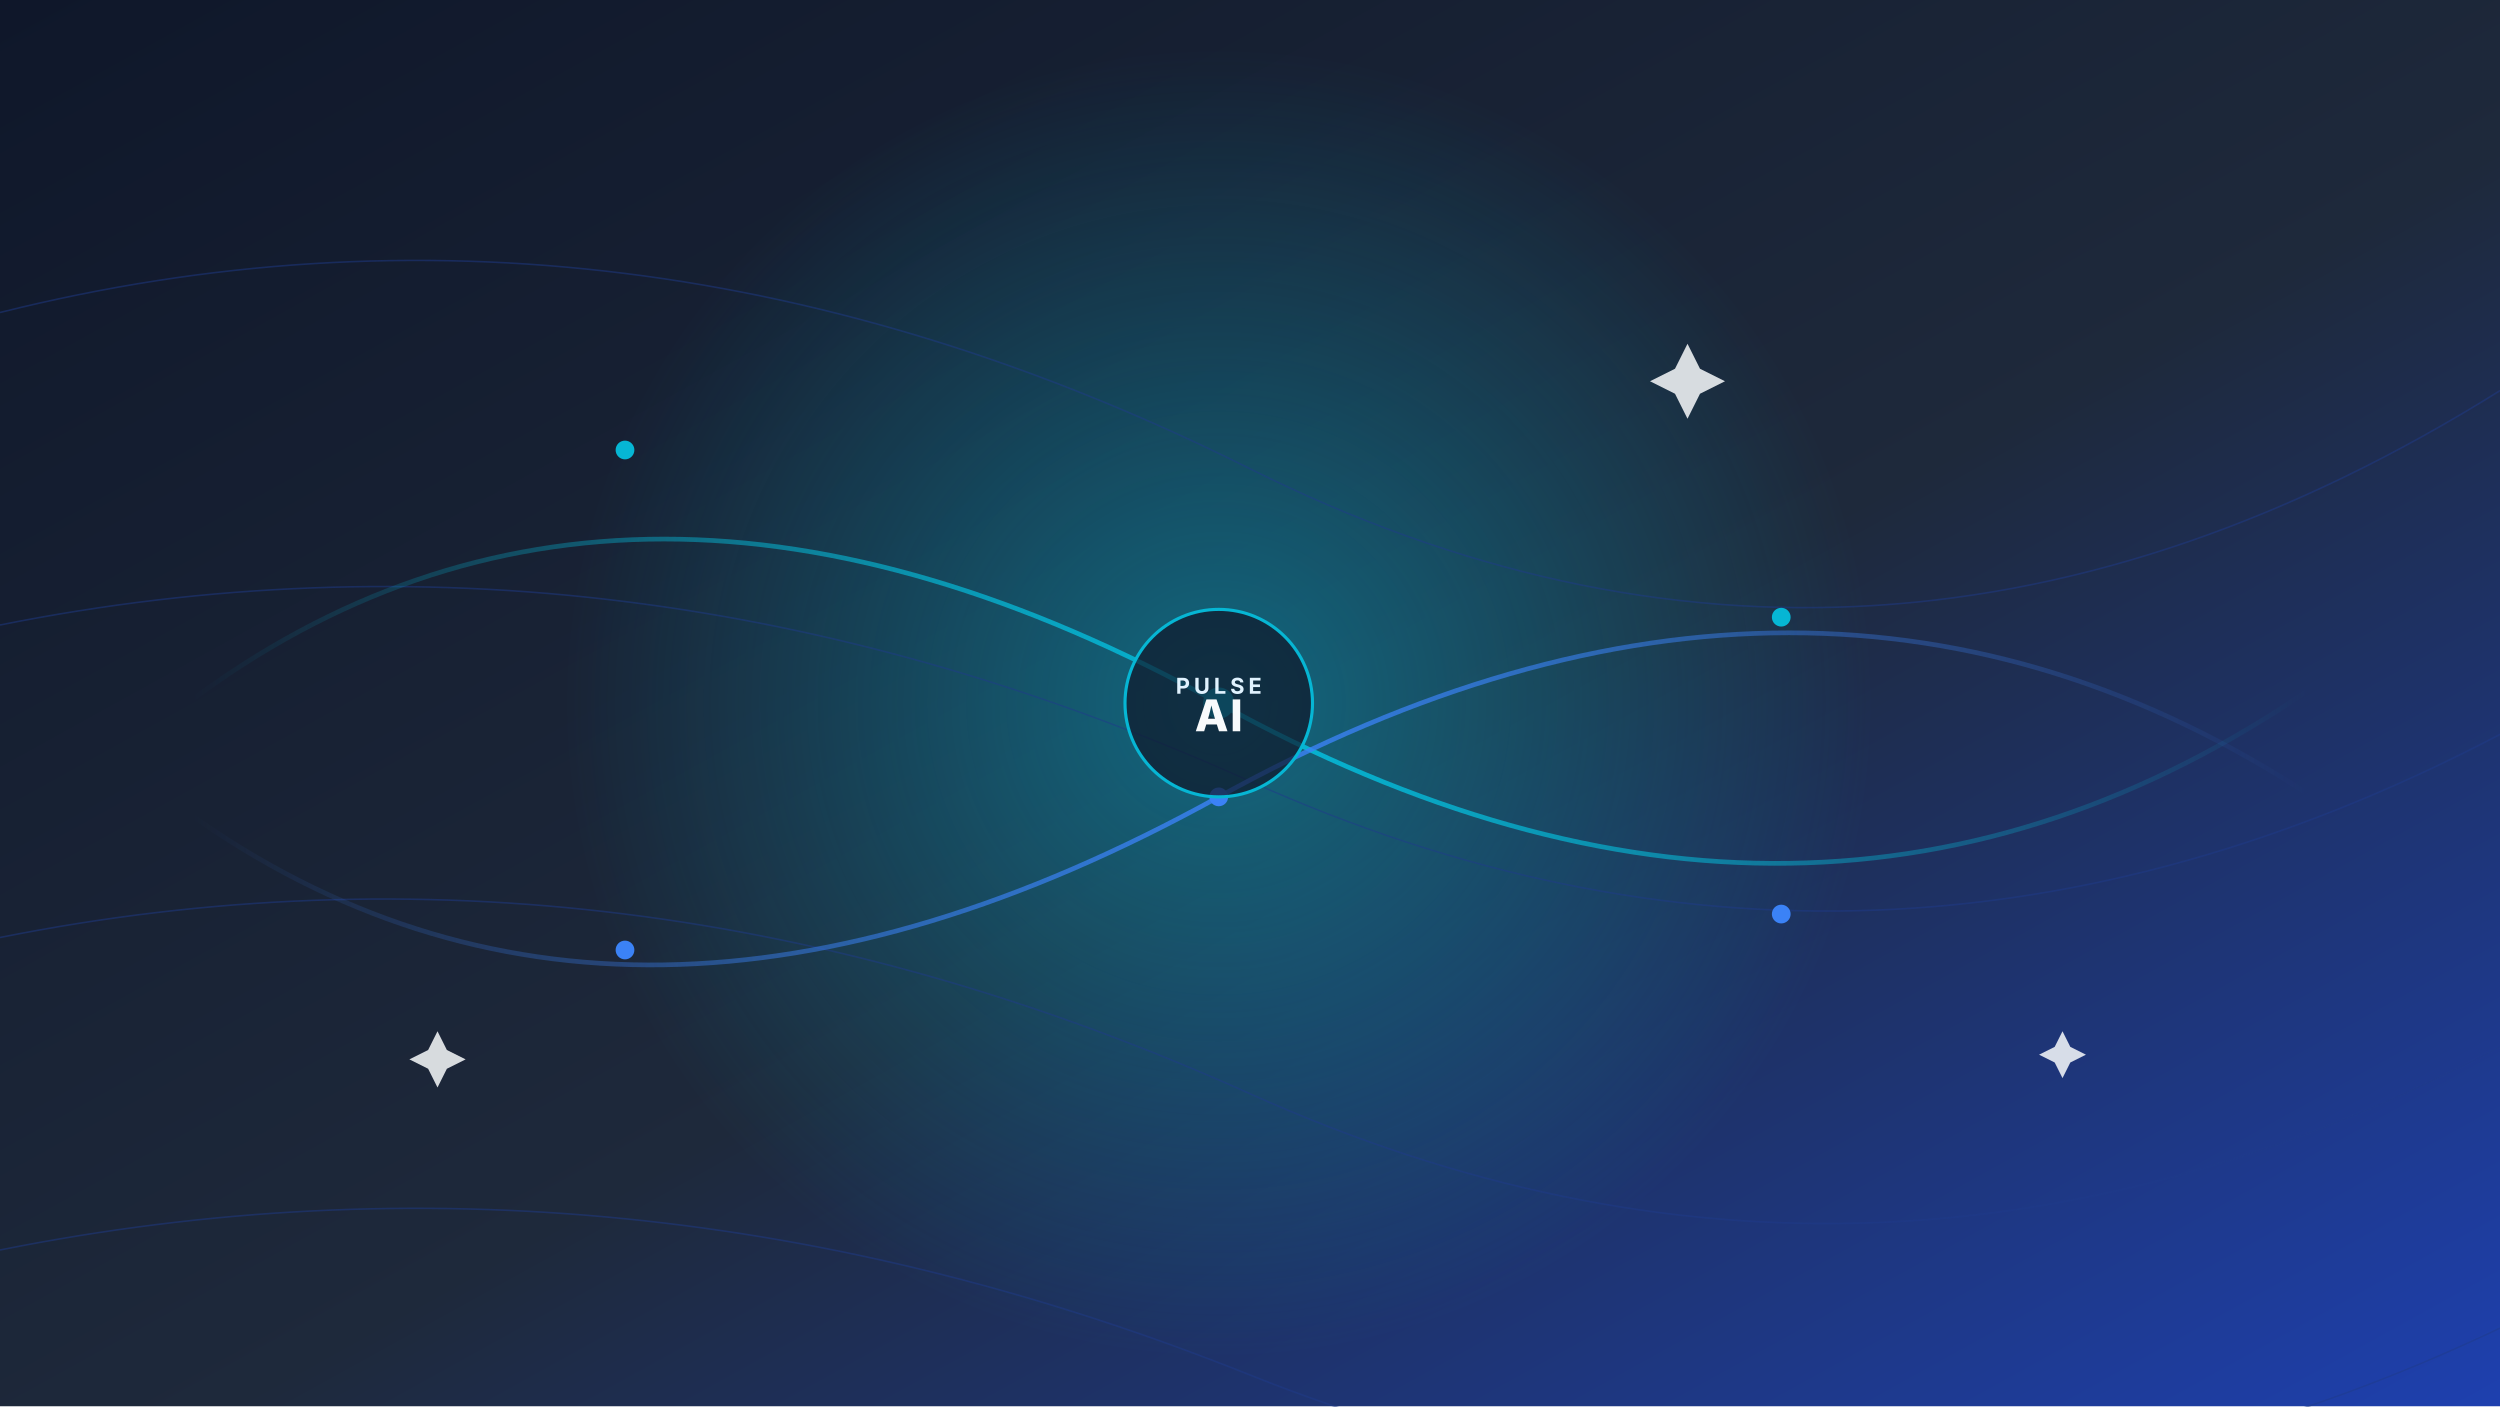
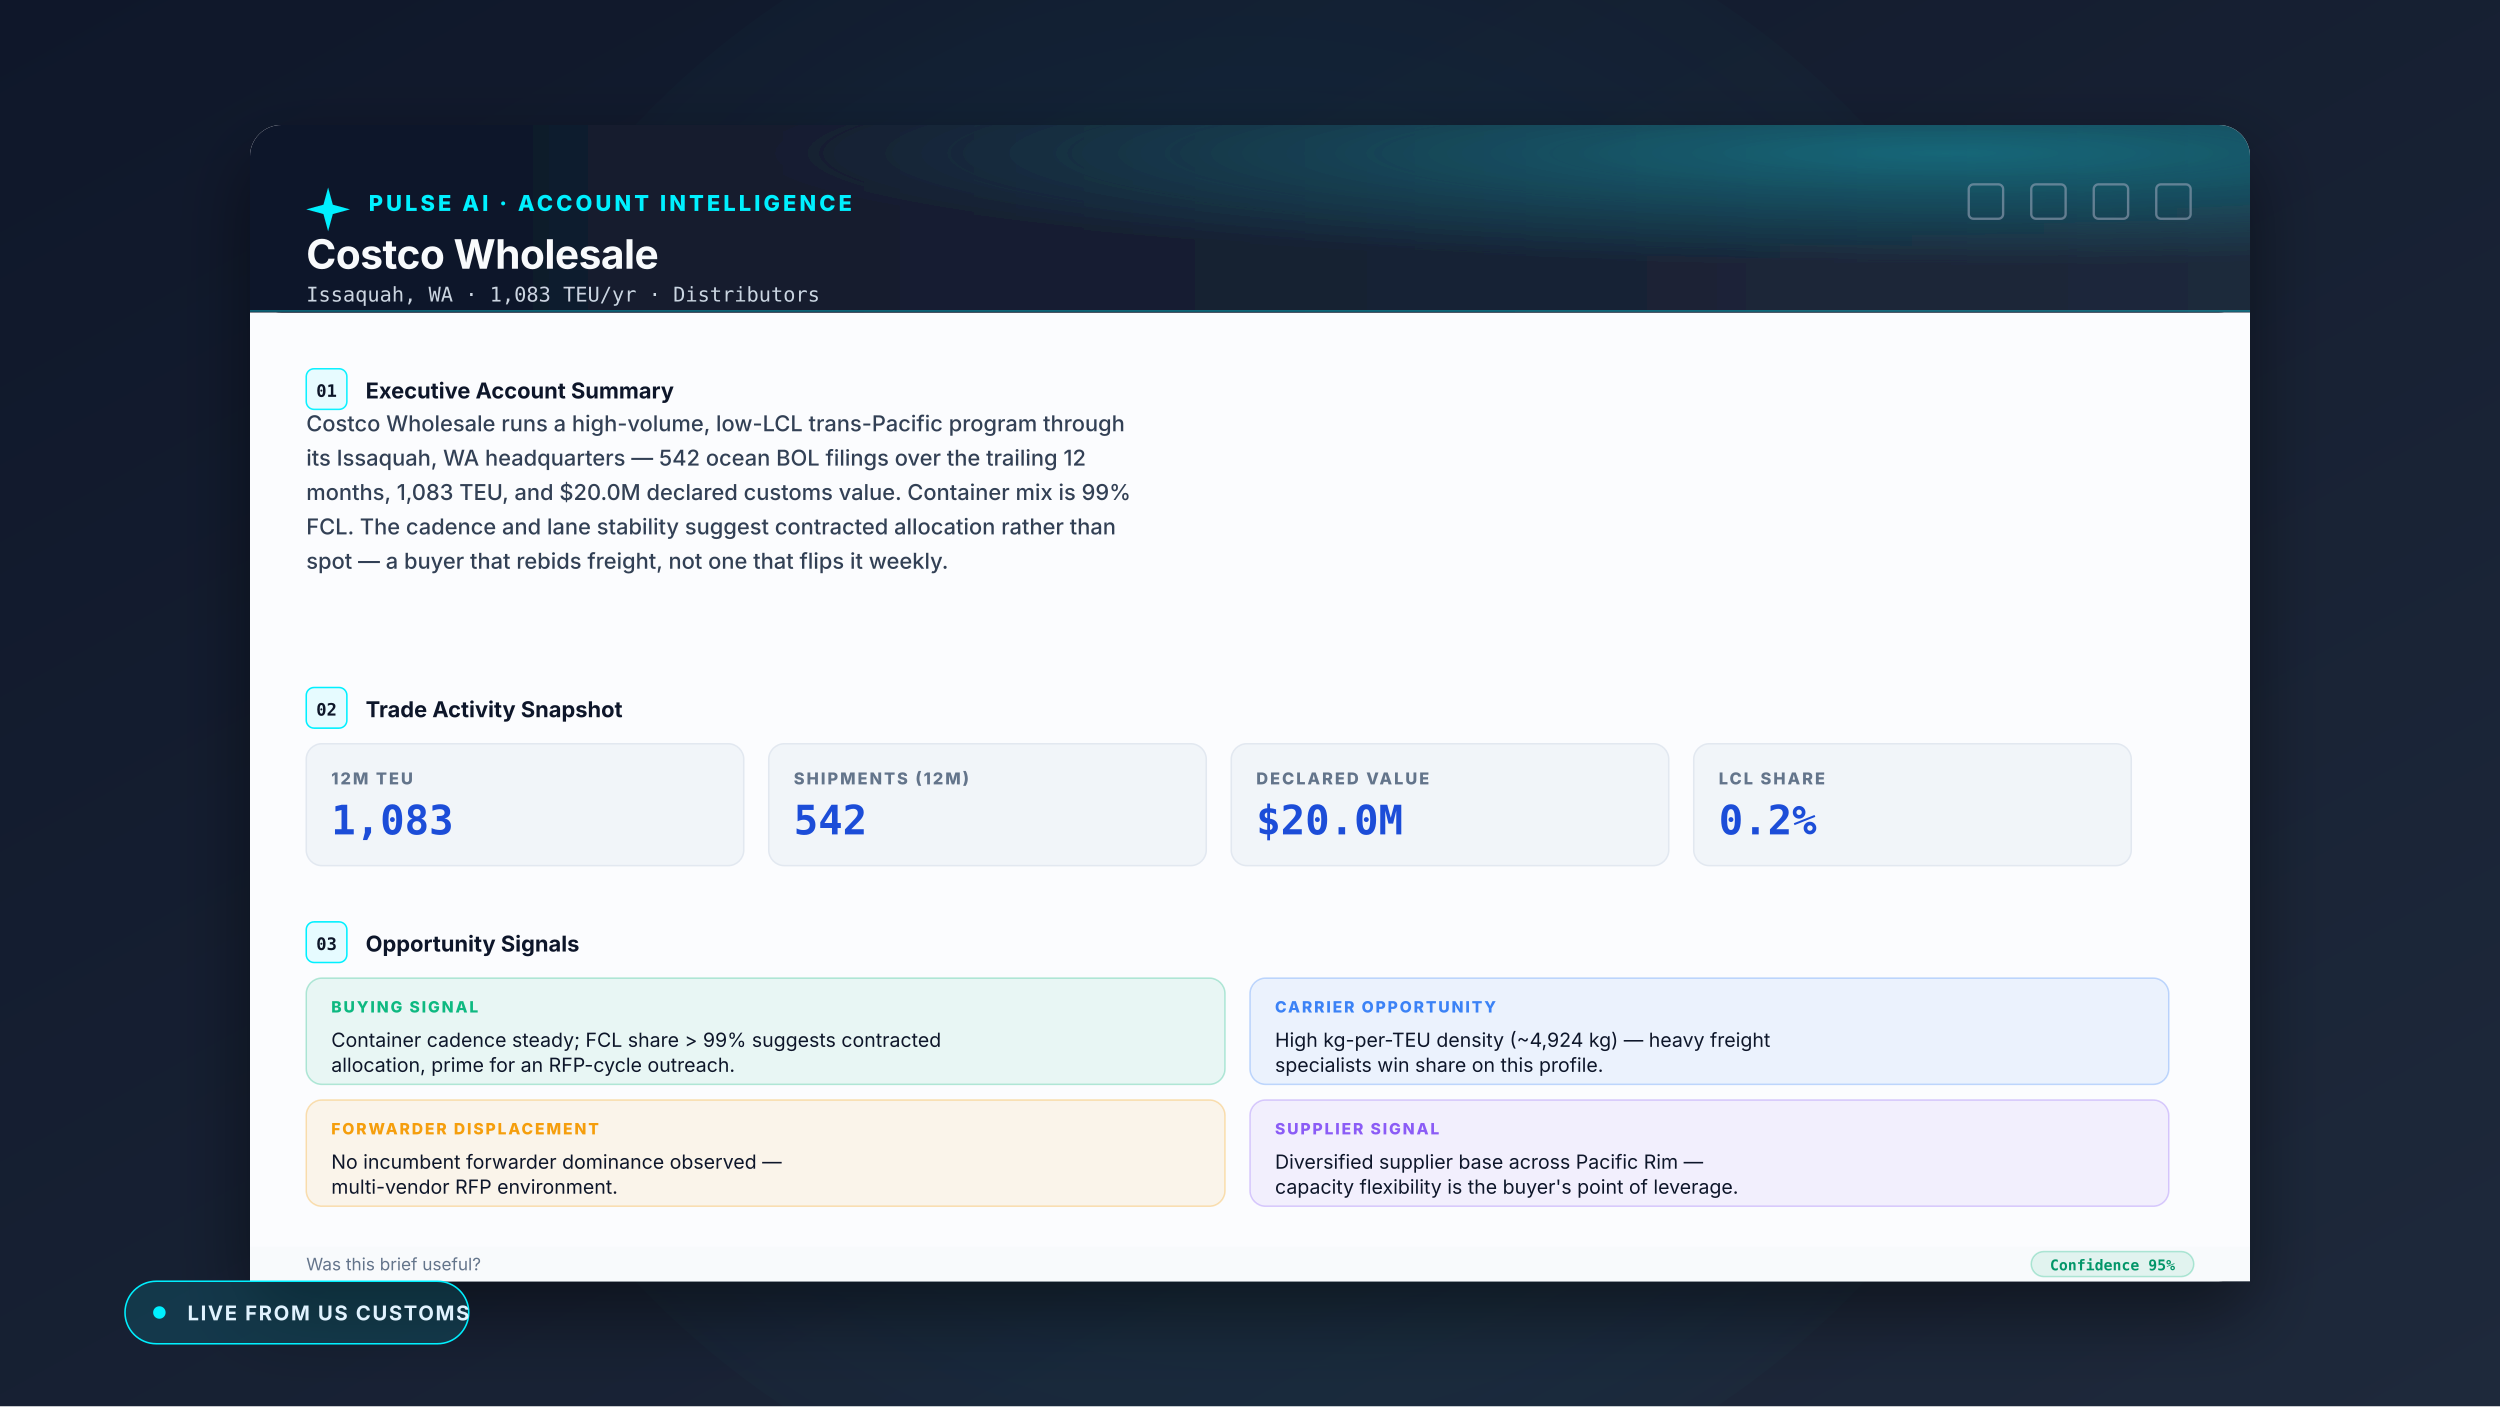
- <svg xmlns="http://www.w3.org/2000/svg" viewBox="0 0 1600 900" role="img" aria-label="Pulse AI: natural-language intelligence over your trade graph">
+ <svg xmlns="http://www.w3.org/2000/svg" viewBox="0 0 1600 900" role="img" aria-label="Pulse AI Account Intelligence brief for Costco Wholesale">
  <defs>
    <linearGradient id="bg" x1="0" y1="0" x2="1" y2="1">
      <stop offset="0%" stop-color="#0F172A" />
-       <stop offset="55%" stop-color="#1E293B" />
-       <stop offset="100%" stop-color="#1E40AF" />
+       <stop offset="100%" stop-color="#1E293B" />
    </linearGradient>
-     <linearGradient id="line1" x1="0" y1="0" x2="1" y2="0">
-       <stop offset="0%" stop-color="#06B6D4" stop-opacity="0" />
-       <stop offset="50%" stop-color="#06B6D4" stop-opacity="1" />
-       <stop offset="100%" stop-color="#06B6D4" stop-opacity="0" />
+     <linearGradient id="headerBar" x1="0" y1="0" x2="1" y2="0">
+       <stop offset="0%" stop-color="#0F172A" />
+       <stop offset="100%" stop-color="#1E293B" />
    </linearGradient>
-     <linearGradient id="line2" x1="0" y1="0" x2="1" y2="0">
-       <stop offset="0%" stop-color="#3B82F6" stop-opacity="0" />
-       <stop offset="50%" stop-color="#3B82F6" stop-opacity="0.85" />
-       <stop offset="100%" stop-color="#3B82F6" stop-opacity="0" />
-     </linearGradient>
-     <radialGradient id="glow" cx="0.5" cy="0.5" r="0.5">
-       <stop offset="0%" stop-color="#06B6D4" stop-opacity="0.45" />
-       <stop offset="100%" stop-color="#06B6D4" stop-opacity="0" />
+     <radialGradient id="cyanGlow" cx="0.85" cy="0.15" r="0.6">
+       <stop offset="0%" stop-color="#00F0FF" stop-opacity="0.32" />
+       <stop offset="100%" stop-color="#00F0FF" stop-opacity="0" />
    </radialGradient>
+     <radialGradient id="bgGlow" cx="0.5" cy="0.5" r="0.6">
+       <stop offset="0%" stop-color="#00F0FF" stop-opacity="0.08" />
+       <stop offset="100%" stop-color="#00F0FF" stop-opacity="0" />
+     </radialGradient>
+     <filter id="modalShadow" x="-10%" y="-10%" width="120%" height="120%">
+       <feDropShadow dx="0" dy="20" stdDeviation="24" flood-color="#000" flood-opacity="0.45" />
+     </filter>
  </defs>
  <rect width="1600" height="900" fill="url(#bg)" />
-   <circle cx="780" cy="450" r="420" fill="url(#glow)" />
-   <g opacity="0.5" stroke="#1E3A8A" stroke-width="1" fill="none">
-     <path d="M0 200 Q400 100 800 300 T1600 250" />
-     <path d="M0 400 Q400 320 800 500 T1600 470" />
-     <path d="M0 600 Q400 520 800 700 T1600 670" />
-     <path d="M0 800 Q400 720 800 880 T1600 850" />
+   <circle cx="800" cy="450" r="540" fill="url(#bgGlow)" />
+   <g transform="translate(160,80)" filter="url(#modalShadow)">
+     <rect width="1280" height="740" rx="20" fill="#FBFCFE" />
+     <g>
+       <rect width="1280" height="120" rx="20" fill="url(#headerBar)" />
+       <rect y="100" width="1280" height="20" fill="url(#headerBar)" />
+       <rect width="1280" height="120" rx="20" fill="url(#cyanGlow)" />
+       <line x1="0" y1="119" x2="1280" y2="119" stroke="#00F0FF" stroke-width="1" opacity="0.4" />
+       <g transform="translate(36,40)">
+         <path d="M14 0 L17 11 L28 14 L17 17 L14 28 L11 17 L0 14 L11 11 Z" fill="#00F0FF" />
+       </g>
+       <text x="76" y="55" font-family="Inter, system-ui, sans-serif" font-size="14" font-weight="800" fill="#00F0FF" letter-spacing="0.14em">PULSE AI · ACCOUNT INTELLIGENCE</text>
+       <g transform="translate(1100,38)" fill="#94A3B8" opacity="0.6">
+         <rect x="0" y="0" width="22" height="22" rx="3" stroke="#94A3B8" stroke-width="1.5" fill="none" />
+         <rect x="40" y="0" width="22" height="22" rx="3" stroke="#94A3B8" stroke-width="1.5" fill="none" />
+         <rect x="80" y="0" width="22" height="22" rx="3" stroke="#94A3B8" stroke-width="1.5" fill="none" />
+         <rect x="120" y="0" width="22" height="22" rx="3" stroke="#94A3B8" stroke-width="1.5" fill="none" />
+       </g>
+       <text x="36" y="92" font-family="Inter, system-ui, sans-serif" font-size="26" font-weight="700" fill="#F8FAFC" letter-spacing="-0.012em">Costco Wholesale</text>
+       <text x="36" y="113" font-family="ui-monospace, SF Mono, monospace" font-size="13" fill="#CBD5E1">Issaquah, WA · 1,083 TEU/yr · Distributors</text>
+     </g>
+     <g transform="translate(36,156)">
+       <g>
+         <rect width="26" height="26" rx="5" fill="#E6FBFF" stroke="#00F0FF" stroke-width="1" opacity="0.95" />
+         <text x="13" y="18" text-anchor="middle" font-family="ui-monospace, SF Mono, monospace" font-size="11" font-weight="800" fill="#0F172A">01</text>
+       </g>
+       <text x="38" y="19" font-family="Inter, system-ui, sans-serif" font-size="14" font-weight="700" fill="#0F172A">Executive Account Summary</text>
+     </g>
+     <g transform="translate(36,196)">
+       <text font-family="Inter, system-ui, sans-serif" font-size="14" font-weight="500" fill="#334155">
+         <tspan x="0" dy="0">Costco Wholesale runs a high-volume, low-LCL trans-Pacific program through</tspan>
+         <tspan x="0" dy="22">its Issaquah, WA headquarters — 542 ocean BOL filings over the trailing 12</tspan>
+         <tspan x="0" dy="22">months, 1,083 TEU, and $20.0M declared customs value. Container mix is 99%</tspan>
+         <tspan x="0" dy="22">FCL. The cadence and lane stability suggest contracted allocation rather than</tspan>
+         <tspan x="0" dy="22">spot — a buyer that rebids freight, not one that flips it weekly.</tspan>
+       </text>
+     </g>
+     <g transform="translate(36,360)">
+       <rect width="26" height="26" rx="5" fill="#E6FBFF" stroke="#00F0FF" stroke-width="1" />
+       <text x="13" y="18" text-anchor="middle" font-family="ui-monospace, SF Mono, monospace" font-size="11" font-weight="800" fill="#0F172A">02</text>
+       <text x="38" y="19" font-family="Inter, system-ui, sans-serif" font-size="14" font-weight="700" fill="#0F172A">Trade Activity Snapshot</text>
+     </g>
+     <g transform="translate(36,396)">
+       <g>
+         <rect width="280" height="78" rx="10" fill="#F1F5F9" stroke="#E2E8F0" />
+         <text x="16" y="26" font-family="Inter, system-ui, sans-serif" font-size="10.5" font-weight="800" fill="#64748B" letter-spacing="0.12em">12M TEU</text>
+         <text x="16" y="58" font-family="ui-monospace, SF Mono, monospace" font-size="26" font-weight="700" fill="#1D4ED8">1,083</text>
+       </g>
+       <g transform="translate(296,0)">
+         <rect width="280" height="78" rx="10" fill="#F1F5F9" stroke="#E2E8F0" />
+         <text x="16" y="26" font-family="Inter, system-ui, sans-serif" font-size="10.5" font-weight="800" fill="#64748B" letter-spacing="0.12em">SHIPMENTS (12M)</text>
+         <text x="16" y="58" font-family="ui-monospace, SF Mono, monospace" font-size="26" font-weight="700" fill="#1D4ED8">542</text>
+       </g>
+       <g transform="translate(592,0)">
+         <rect width="280" height="78" rx="10" fill="#F1F5F9" stroke="#E2E8F0" />
+         <text x="16" y="26" font-family="Inter, system-ui, sans-serif" font-size="10.5" font-weight="800" fill="#64748B" letter-spacing="0.12em">DECLARED VALUE</text>
+         <text x="16" y="58" font-family="ui-monospace, SF Mono, monospace" font-size="26" font-weight="700" fill="#1D4ED8">$20.0M</text>
+       </g>
+       <g transform="translate(888,0)">
+         <rect width="280" height="78" rx="10" fill="#F1F5F9" stroke="#E2E8F0" />
+         <text x="16" y="26" font-family="Inter, system-ui, sans-serif" font-size="10.5" font-weight="800" fill="#64748B" letter-spacing="0.12em">LCL SHARE</text>
+         <text x="16" y="58" font-family="ui-monospace, SF Mono, monospace" font-size="26" font-weight="700" fill="#1D4ED8">0.2%</text>
+       </g>
+     </g>
+     <g transform="translate(36,510)">
+       <rect width="26" height="26" rx="5" fill="#E6FBFF" stroke="#00F0FF" stroke-width="1" />
+       <text x="13" y="18" text-anchor="middle" font-family="ui-monospace, SF Mono, monospace" font-size="11" font-weight="800" fill="#0F172A">03</text>
+       <text x="38" y="19" font-family="Inter, system-ui, sans-serif" font-size="14" font-weight="700" fill="#0F172A">Opportunity Signals</text>
+     </g>
+     <g transform="translate(36,546)">
+       <g>
+         <rect width="588" height="68" rx="10" fill="rgba(16,185,129,0.08)" stroke="rgba(16,185,129,0.3)" />
+         <text x="16" y="22" font-family="Inter, system-ui, sans-serif" font-size="10" font-weight="800" fill="#10B981" letter-spacing="0.12em">BUYING SIGNAL</text>
+         <text x="16" y="44" font-family="Inter, system-ui, sans-serif" font-size="12.5" fill="#0F172A">Container cadence steady; FCL share &gt; 99% suggests contracted</text>
+         <text x="16" y="60" font-family="Inter, system-ui, sans-serif" font-size="12.5" fill="#0F172A">allocation, prime for an RFP-cycle outreach.</text>
+       </g>
+       <g transform="translate(604,0)">
+         <rect width="588" height="68" rx="10" fill="rgba(59,130,246,0.08)" stroke="rgba(59,130,246,0.3)" />
+         <text x="16" y="22" font-family="Inter, system-ui, sans-serif" font-size="10" font-weight="800" fill="#3B82F6" letter-spacing="0.12em">CARRIER OPPORTUNITY</text>
+         <text x="16" y="44" font-family="Inter, system-ui, sans-serif" font-size="12.5" fill="#0F172A">High kg-per-TEU density (~4,924 kg) — heavy freight</text>
+         <text x="16" y="60" font-family="Inter, system-ui, sans-serif" font-size="12.5" fill="#0F172A">specialists win share on this profile.</text>
+       </g>
+     </g>
+     <g transform="translate(36,624)">
+       <g>
+         <rect width="588" height="68" rx="10" fill="rgba(245,158,11,0.08)" stroke="rgba(245,158,11,0.3)" />
+         <text x="16" y="22" font-family="Inter, system-ui, sans-serif" font-size="10" font-weight="800" fill="#F59E0B" letter-spacing="0.12em">FORWARDER DISPLACEMENT</text>
+         <text x="16" y="44" font-family="Inter, system-ui, sans-serif" font-size="12.5" fill="#0F172A">No incumbent forwarder dominance observed —</text>
+         <text x="16" y="60" font-family="Inter, system-ui, sans-serif" font-size="12.5" fill="#0F172A">multi-vendor RFP environment.</text>
+       </g>
+       <g transform="translate(604,0)">
+         <rect width="588" height="68" rx="10" fill="rgba(139,92,246,0.08)" stroke="rgba(139,92,246,0.3)" />
+         <text x="16" y="22" font-family="Inter, system-ui, sans-serif" font-size="10" font-weight="800" fill="#8B5CF6" letter-spacing="0.12em">SUPPLIER SIGNAL</text>
+         <text x="16" y="44" font-family="Inter, system-ui, sans-serif" font-size="12.5" fill="#0F172A">Diversified supplier base across Pacific Rim —</text>
+         <text x="16" y="60" font-family="Inter, system-ui, sans-serif" font-size="12.5" fill="#0F172A">capacity flexibility is the buyer's point of leverage.</text>
+       </g>
+     </g>
+     <g transform="translate(0,718)">
+       <rect width="1280" height="22" rx="0" fill="#F8FAFC" />
+       <text x="36" y="15" font-family="Inter, system-ui, sans-serif" font-size="11" fill="#64748B">Was this brief useful?</text>
+       <g transform="translate(1140,3)">
+         <rect width="104" height="16" rx="8" fill="rgba(16,185,129,0.1)" stroke="rgba(16,185,129,0.3)" />
+         <text x="52" y="12" text-anchor="middle" font-family="ui-monospace, SF Mono, monospace" font-size="9.5" font-weight="700" fill="#059669">Confidence 95%</text>
+       </g>
+     </g>
  </g>
-   <g fill="none" stroke-width="3" stroke-linecap="round">
-     <path d="M120 450 Q400 240 780 450 T1480 440" stroke="url(#line1)" />
-     <path d="M120 520 Q400 720 780 510 T1480 510" stroke="url(#line2)" />
-   </g>
-   <g fill="#06B6D4">
-     <circle cx="400" cy="288" r="6" />
-     <circle cx="780" cy="450" r="10" />
-     <circle cx="1140" cy="395" r="6" />
-   </g>
-   <g fill="#3B82F6">
-     <circle cx="400" cy="608" r="6" />
-     <circle cx="780" cy="510" r="6" />
-     <circle cx="1140" cy="585" r="6" />
-   </g>
-   <g fill="#F8FAFC" opacity="0.85">
-     <path d="M1080 220 l8 16 l16 8 l-16 8 l-8 16 l-8 -16 l-16 -8 l16 -8 z" />
-     <path d="M280 660 l6 12 l12 6 l-12 6 l-6 12 l-6 -12 l-12 -6 l12 -6 z" />
-     <path d="M1320 660 l5 10 l10 5 l-10 5 l-5 10 l-5 -10 l-10 -5 l10 -5 z" />
-   </g>
-   <g transform="translate(780,450)">
-     <circle r="60" fill="rgba(15,23,42,0.7)" stroke="#06B6D4" stroke-width="2" />
-     <text x="0" y="-6" text-anchor="middle" font-family="Inter, system-ui, sans-serif" font-size="14" font-weight="700" fill="#E0F2FE" letter-spacing="0.18em">PULSE</text>
-     <text x="0" y="18" text-anchor="middle" font-family="Inter, system-ui, sans-serif" font-size="28" font-weight="800" fill="#F8FAFC" letter-spacing="0.04em">AI</text>
+   <g transform="translate(80,820)">
+     <rect width="220" height="40" rx="20" fill="rgba(0,240,255,0.12)" stroke="#00F0FF" stroke-width="1" />
+     <circle cx="22" cy="20" r="4" fill="#00F0FF" />
+     <text x="40" y="25" font-family="Inter, system-ui, sans-serif" font-size="13" font-weight="700" fill="#E0F2FE" letter-spacing="0.08em">LIVE FROM US CUSTOMS</text>
  </g>
</svg>
